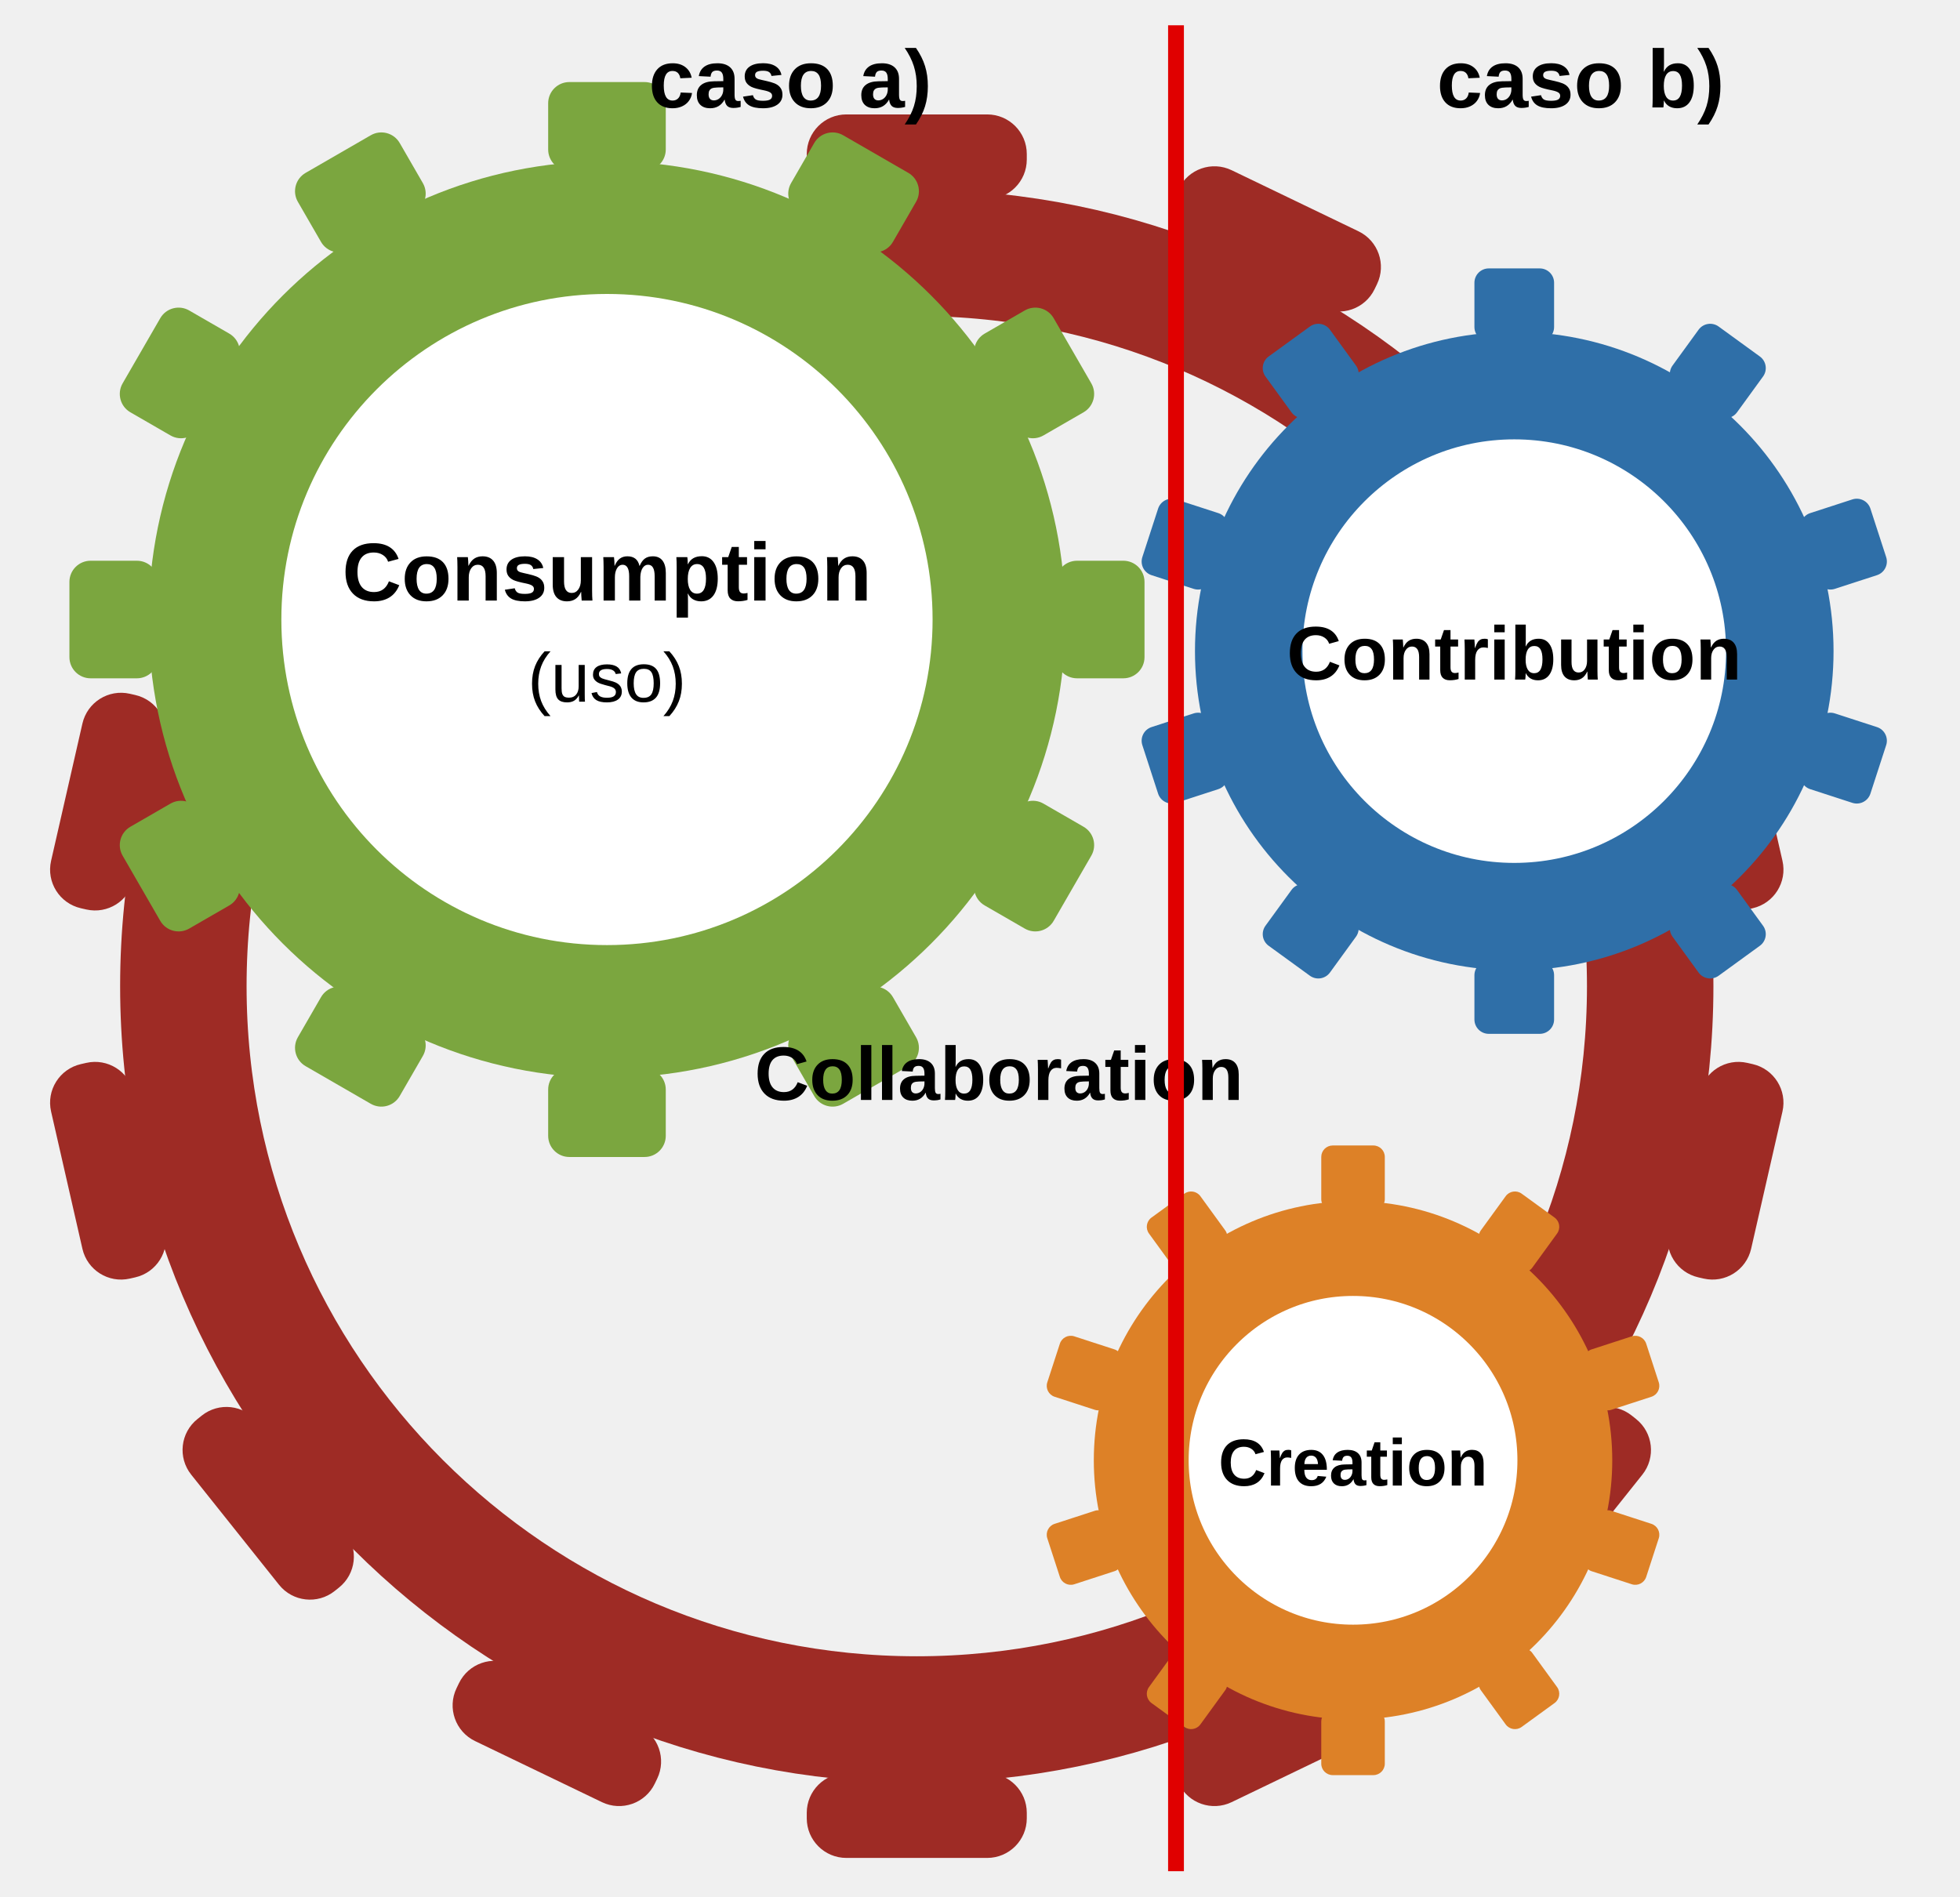
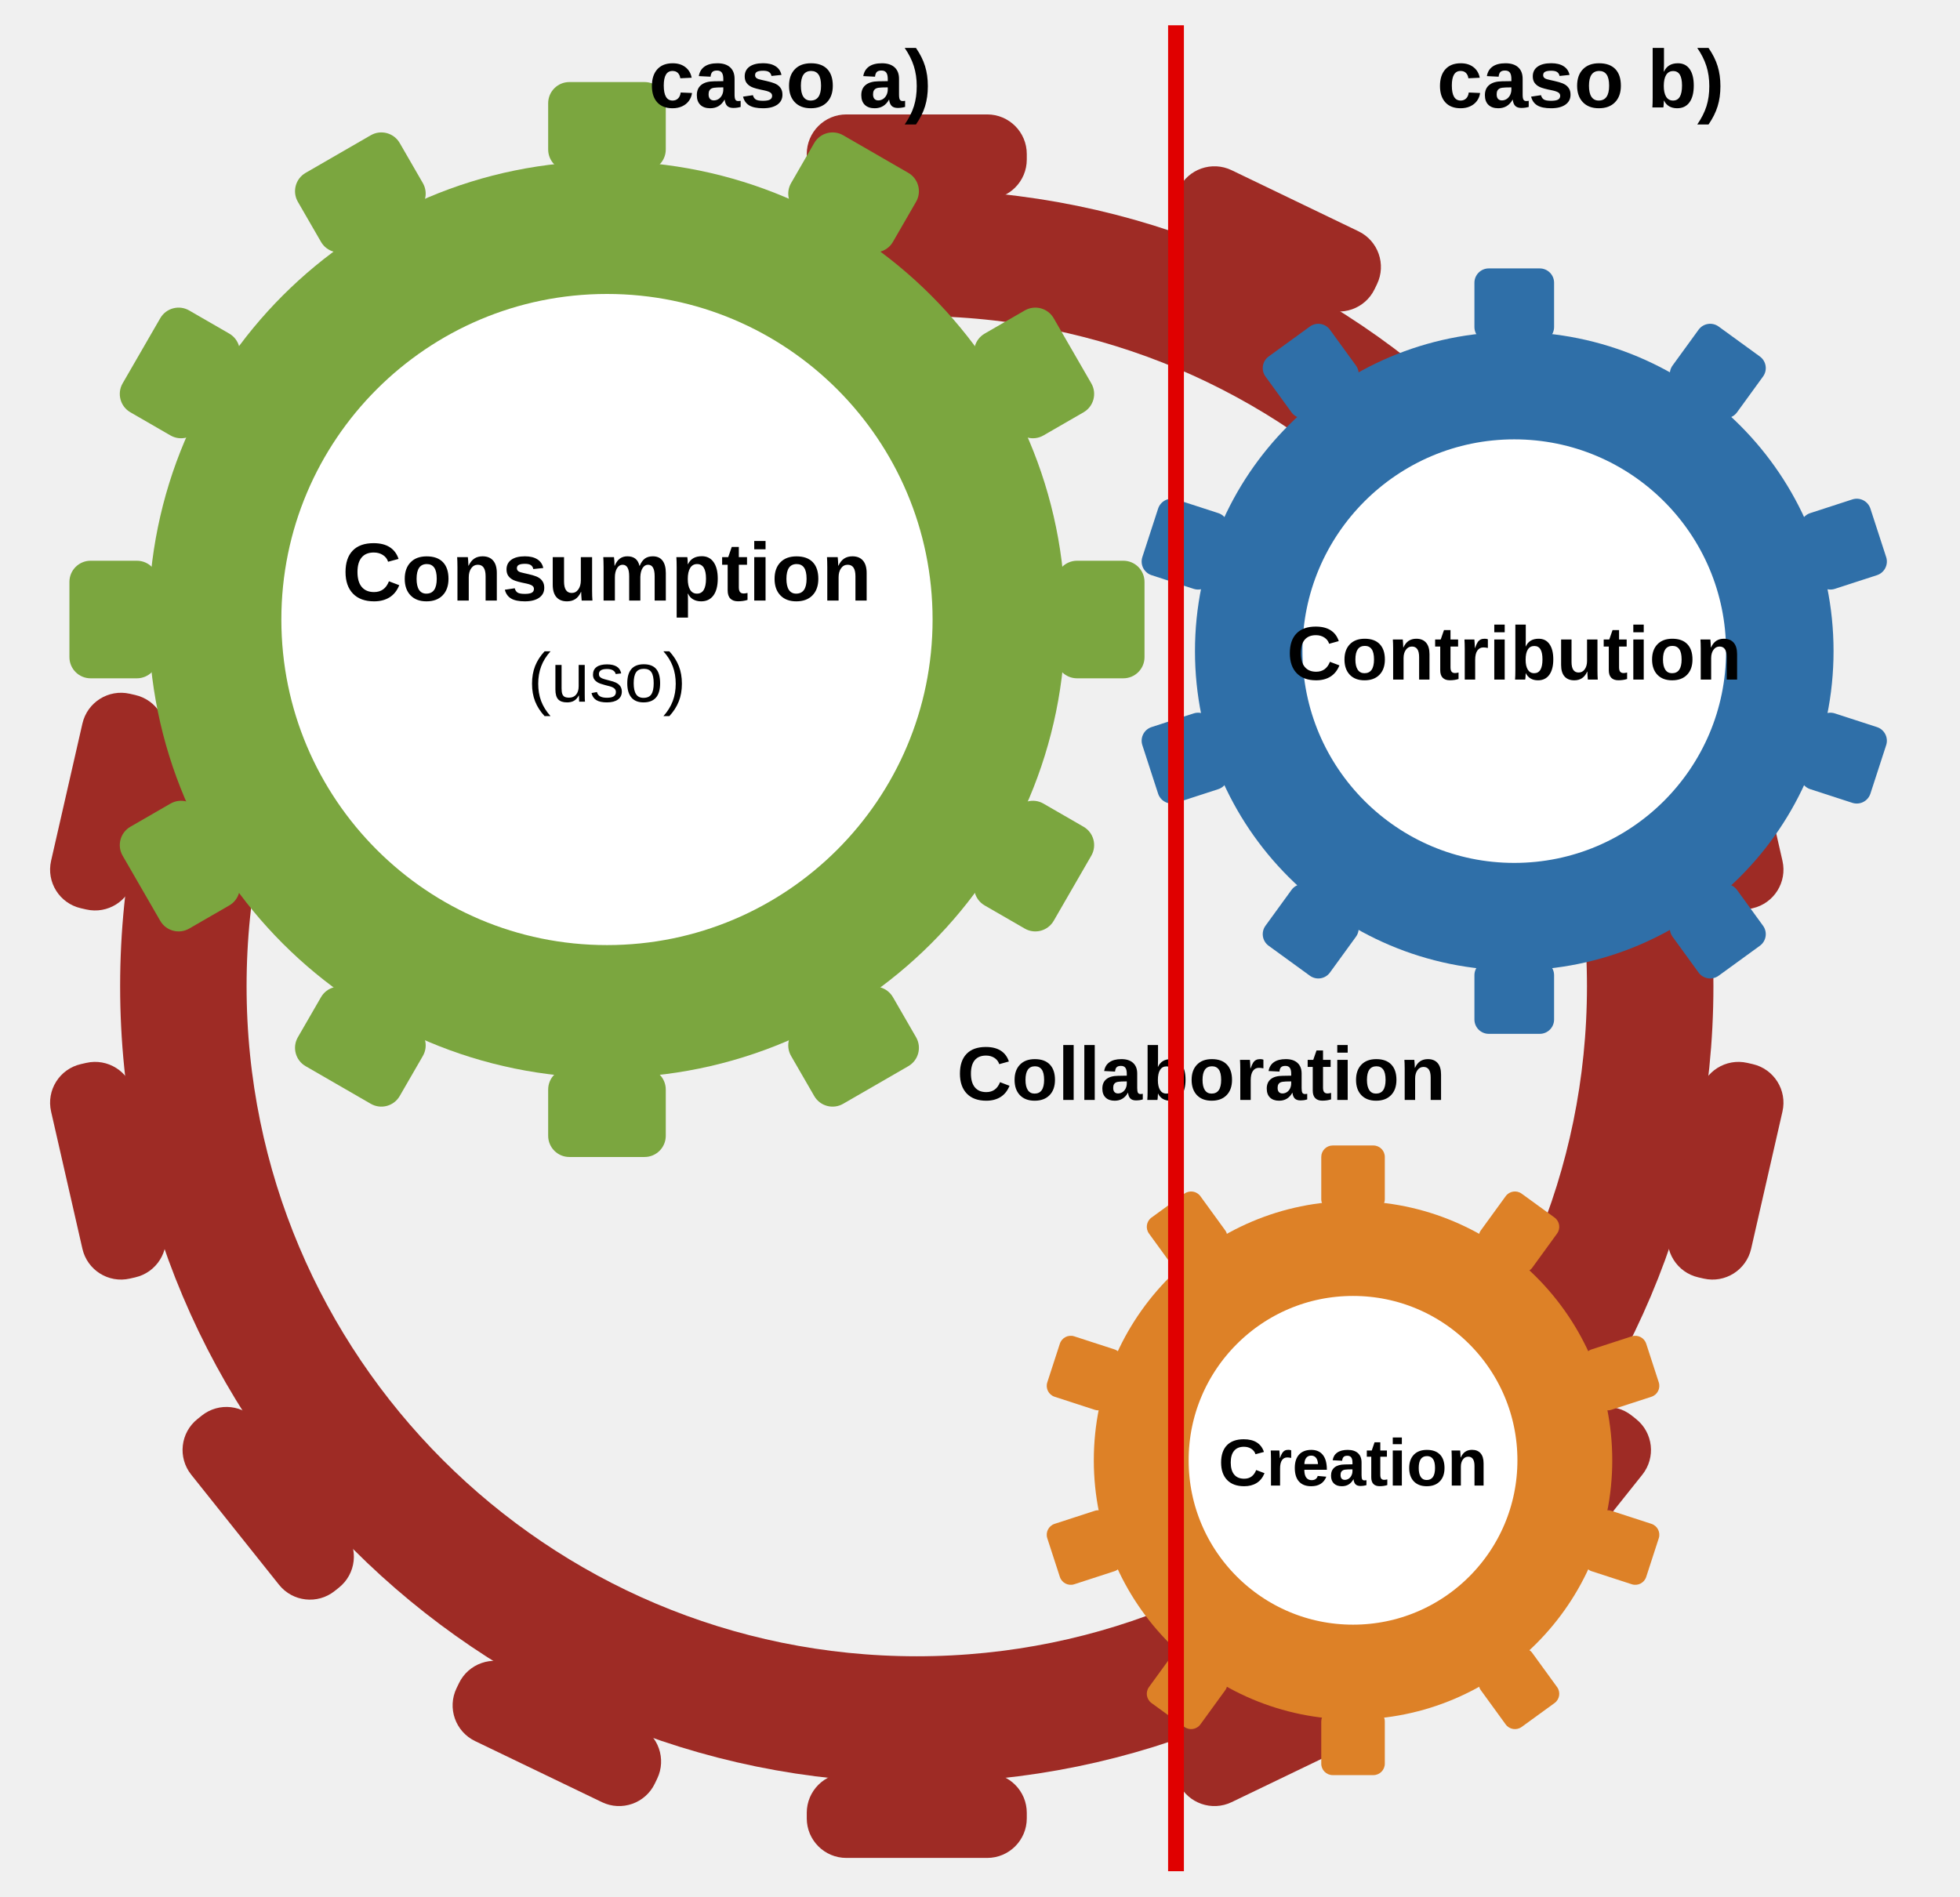
- <svg xmlns="http://www.w3.org/2000/svg" viewBox="0 0 620 600" width="620" height="600" role="img" aria-label="The four Cs: Consumption, Contribution, Collaboration, Creation">
+ <svg xmlns="http://www.w3.org/2000/svg" viewBox="0 0 620 600" width="620" height="600" role="img" aria-label="Le 4 C: Consumption, Contribution, Collaboration, Creation">
  <circle cx="290" cy="312" r="232" fill="none" stroke="#9e2b25" stroke-width="40" />
  <rect x="255.20" y="36.20" width="69.60" height="26.80" rx="12.53" fill="#9e2b25" transform="rotate(0.000 290 312)" />
  <rect x="255.20" y="36.20" width="69.60" height="26.80" rx="12.53" fill="#9e2b25" transform="rotate(25.714 290 312)" />
  <rect x="255.20" y="36.20" width="69.60" height="26.80" rx="12.53" fill="#9e2b25" transform="rotate(51.429 290 312)" />
  <rect x="255.20" y="36.20" width="69.60" height="26.80" rx="12.53" fill="#9e2b25" transform="rotate(77.143 290 312)" />
  <rect x="255.20" y="36.20" width="69.60" height="26.80" rx="12.53" fill="#9e2b25" transform="rotate(102.857 290 312)" />
  <rect x="255.20" y="36.20" width="69.60" height="26.80" rx="12.53" fill="#9e2b25" transform="rotate(128.571 290 312)" />
  <rect x="255.20" y="36.20" width="69.60" height="26.80" rx="12.53" fill="#9e2b25" transform="rotate(154.286 290 312)" />
  <rect x="255.20" y="36.20" width="69.60" height="26.80" rx="12.53" fill="#9e2b25" transform="rotate(180.000 290 312)" />
  <rect x="255.20" y="36.20" width="69.60" height="26.80" rx="12.53" fill="#9e2b25" transform="rotate(205.714 290 312)" />
  <rect x="255.20" y="36.20" width="69.60" height="26.80" rx="12.53" fill="#9e2b25" transform="rotate(231.429 290 312)" />
  <rect x="255.20" y="36.20" width="69.60" height="26.80" rx="12.53" fill="#9e2b25" transform="rotate(257.143 290 312)" />
  <rect x="255.20" y="36.20" width="69.60" height="26.80" rx="12.53" fill="#9e2b25" transform="rotate(282.857 290 312)" />
  <rect x="255.20" y="36.20" width="69.60" height="26.80" rx="12.53" fill="#9e2b25" transform="rotate(308.571 290 312)" />
  <rect x="255.20" y="36.20" width="69.60" height="26.80" rx="12.53" fill="#9e2b25" transform="rotate(334.286 290 312)" />
  <circle cx="192" cy="196" r="124" fill="#ffffff" stroke="#7ba63f" stroke-width="42" />
  <rect x="173.40" y="25.96" width="37.20" height="28.04" rx="6.70" fill="#7ba63f" transform="rotate(0.000 192 196)" />
  <rect x="173.40" y="25.96" width="37.20" height="28.04" rx="6.70" fill="#7ba63f" transform="rotate(30.000 192 196)" />
  <rect x="173.40" y="25.96" width="37.20" height="28.04" rx="6.70" fill="#7ba63f" transform="rotate(60.000 192 196)" />
  <rect x="173.40" y="25.96" width="37.20" height="28.04" rx="6.70" fill="#7ba63f" transform="rotate(90.000 192 196)" />
  <rect x="173.40" y="25.96" width="37.20" height="28.04" rx="6.70" fill="#7ba63f" transform="rotate(120.000 192 196)" />
  <rect x="173.40" y="25.96" width="37.20" height="28.04" rx="6.70" fill="#7ba63f" transform="rotate(150.000 192 196)" />
  <rect x="173.40" y="25.96" width="37.20" height="28.04" rx="6.70" fill="#7ba63f" transform="rotate(180.000 192 196)" />
  <rect x="173.40" y="25.96" width="37.20" height="28.04" rx="6.70" fill="#7ba63f" transform="rotate(210.000 192 196)" />
  <rect x="173.40" y="25.96" width="37.20" height="28.04" rx="6.70" fill="#7ba63f" transform="rotate(240.000 192 196)" />
  <rect x="173.40" y="25.96" width="37.20" height="28.04" rx="6.70" fill="#7ba63f" transform="rotate(270.000 192 196)" />
  <rect x="173.40" y="25.96" width="37.20" height="28.04" rx="6.70" fill="#7ba63f" transform="rotate(300.000 192 196)" />
  <rect x="173.40" y="25.96" width="37.20" height="28.04" rx="6.70" fill="#7ba63f" transform="rotate(330.000 192 196)" />
  <circle cx="479" cy="206" r="84" fill="#ffffff" stroke="#2f6fa8" stroke-width="34" />
  <rect x="466.40" y="84.92" width="25.20" height="23.08" rx="4.54" fill="#2f6fa8" transform="rotate(0.000 479 206)" />
  <rect x="466.40" y="84.92" width="25.20" height="23.08" rx="4.54" fill="#2f6fa8" transform="rotate(36.000 479 206)" />
  <rect x="466.40" y="84.92" width="25.20" height="23.08" rx="4.54" fill="#2f6fa8" transform="rotate(72.000 479 206)" />
  <rect x="466.40" y="84.92" width="25.20" height="23.08" rx="4.54" fill="#2f6fa8" transform="rotate(108.000 479 206)" />
  <rect x="466.40" y="84.92" width="25.20" height="23.08" rx="4.54" fill="#2f6fa8" transform="rotate(144.000 479 206)" />
  <rect x="466.40" y="84.92" width="25.20" height="23.08" rx="4.54" fill="#2f6fa8" transform="rotate(180.000 479 206)" />
  <rect x="466.40" y="84.92" width="25.20" height="23.08" rx="4.54" fill="#2f6fa8" transform="rotate(216.000 479 206)" />
  <rect x="466.40" y="84.92" width="25.20" height="23.08" rx="4.54" fill="#2f6fa8" transform="rotate(252.000 479 206)" />
  <rect x="466.40" y="84.92" width="25.20" height="23.08" rx="4.54" fill="#2f6fa8" transform="rotate(288.000 479 206)" />
  <rect x="466.40" y="84.92" width="25.20" height="23.08" rx="4.54" fill="#2f6fa8" transform="rotate(324.000 479 206)" />
  <circle cx="428" cy="462" r="67" fill="#ffffff" stroke="#dd8127" stroke-width="30" />
  <rect x="417.95" y="362.40" width="20.10" height="20.60" rx="3.62" fill="#dd8127" transform="rotate(0.000 428 462)" />
  <rect x="417.95" y="362.40" width="20.10" height="20.60" rx="3.62" fill="#dd8127" transform="rotate(36.000 428 462)" />
  <rect x="417.95" y="362.40" width="20.10" height="20.60" rx="3.62" fill="#dd8127" transform="rotate(72.000 428 462)" />
  <rect x="417.95" y="362.40" width="20.10" height="20.60" rx="3.62" fill="#dd8127" transform="rotate(108.000 428 462)" />
  <rect x="417.95" y="362.40" width="20.10" height="20.60" rx="3.62" fill="#dd8127" transform="rotate(144.000 428 462)" />
  <rect x="417.95" y="362.40" width="20.10" height="20.60" rx="3.62" fill="#dd8127" transform="rotate(180.000 428 462)" />
  <rect x="417.95" y="362.40" width="20.10" height="20.60" rx="3.62" fill="#dd8127" transform="rotate(216.000 428 462)" />
  <rect x="417.95" y="362.40" width="20.10" height="20.60" rx="3.62" fill="#dd8127" transform="rotate(252.000 428 462)" />
  <rect x="417.95" y="362.40" width="20.10" height="20.60" rx="3.62" fill="#dd8127" transform="rotate(288.000 428 462)" />
  <rect x="417.95" y="362.40" width="20.10" height="20.60" rx="3.62" fill="#dd8127" transform="rotate(324.000 428 462)" />
  <text x="192" y="190" text-anchor="middle" font-family="Liberation Sans, Helvetica, Arial, sans-serif" font-size="26" font-weight="bold" fill="#000000">Consumption</text>
  <text x="192" y="222" text-anchor="middle" font-family="Liberation Sans, Helvetica, Arial, sans-serif" font-size="22" fill="#000000">(uso)</text>
  <text x="479" y="215" text-anchor="middle" font-family="Liberation Sans, Helvetica, Arial, sans-serif" font-size="24" font-weight="bold" fill="#000000">Contribution</text>
  <text x="428" y="470" text-anchor="middle" font-family="Liberation Sans, Helvetica, Arial, sans-serif" font-size="21" font-weight="bold" fill="#000000">Creation</text>
-   <text x="316" y="348" text-anchor="middle" font-family="Liberation Sans, Helvetica, Arial, sans-serif" font-size="24" font-weight="bold" fill="#000000">Collaboration</text>
+   <text x="380" y="348" text-anchor="middle" font-family="Liberation Sans, Helvetica, Arial, sans-serif" font-size="24" font-weight="bold" fill="#000000">Collaboration</text>
  <line x1="372" y1="8" x2="372" y2="592" stroke="#e00000" stroke-width="5" />
  <text x="250" y="34" text-anchor="middle" font-family="Liberation Sans, Helvetica, Arial, sans-serif" font-size="26" font-weight="bold" fill="#000000">caso a)</text>
  <text x="500" y="34" text-anchor="middle" font-family="Liberation Sans, Helvetica, Arial, sans-serif" font-size="26" font-weight="bold" fill="#000000">caso b)</text>
</svg>
